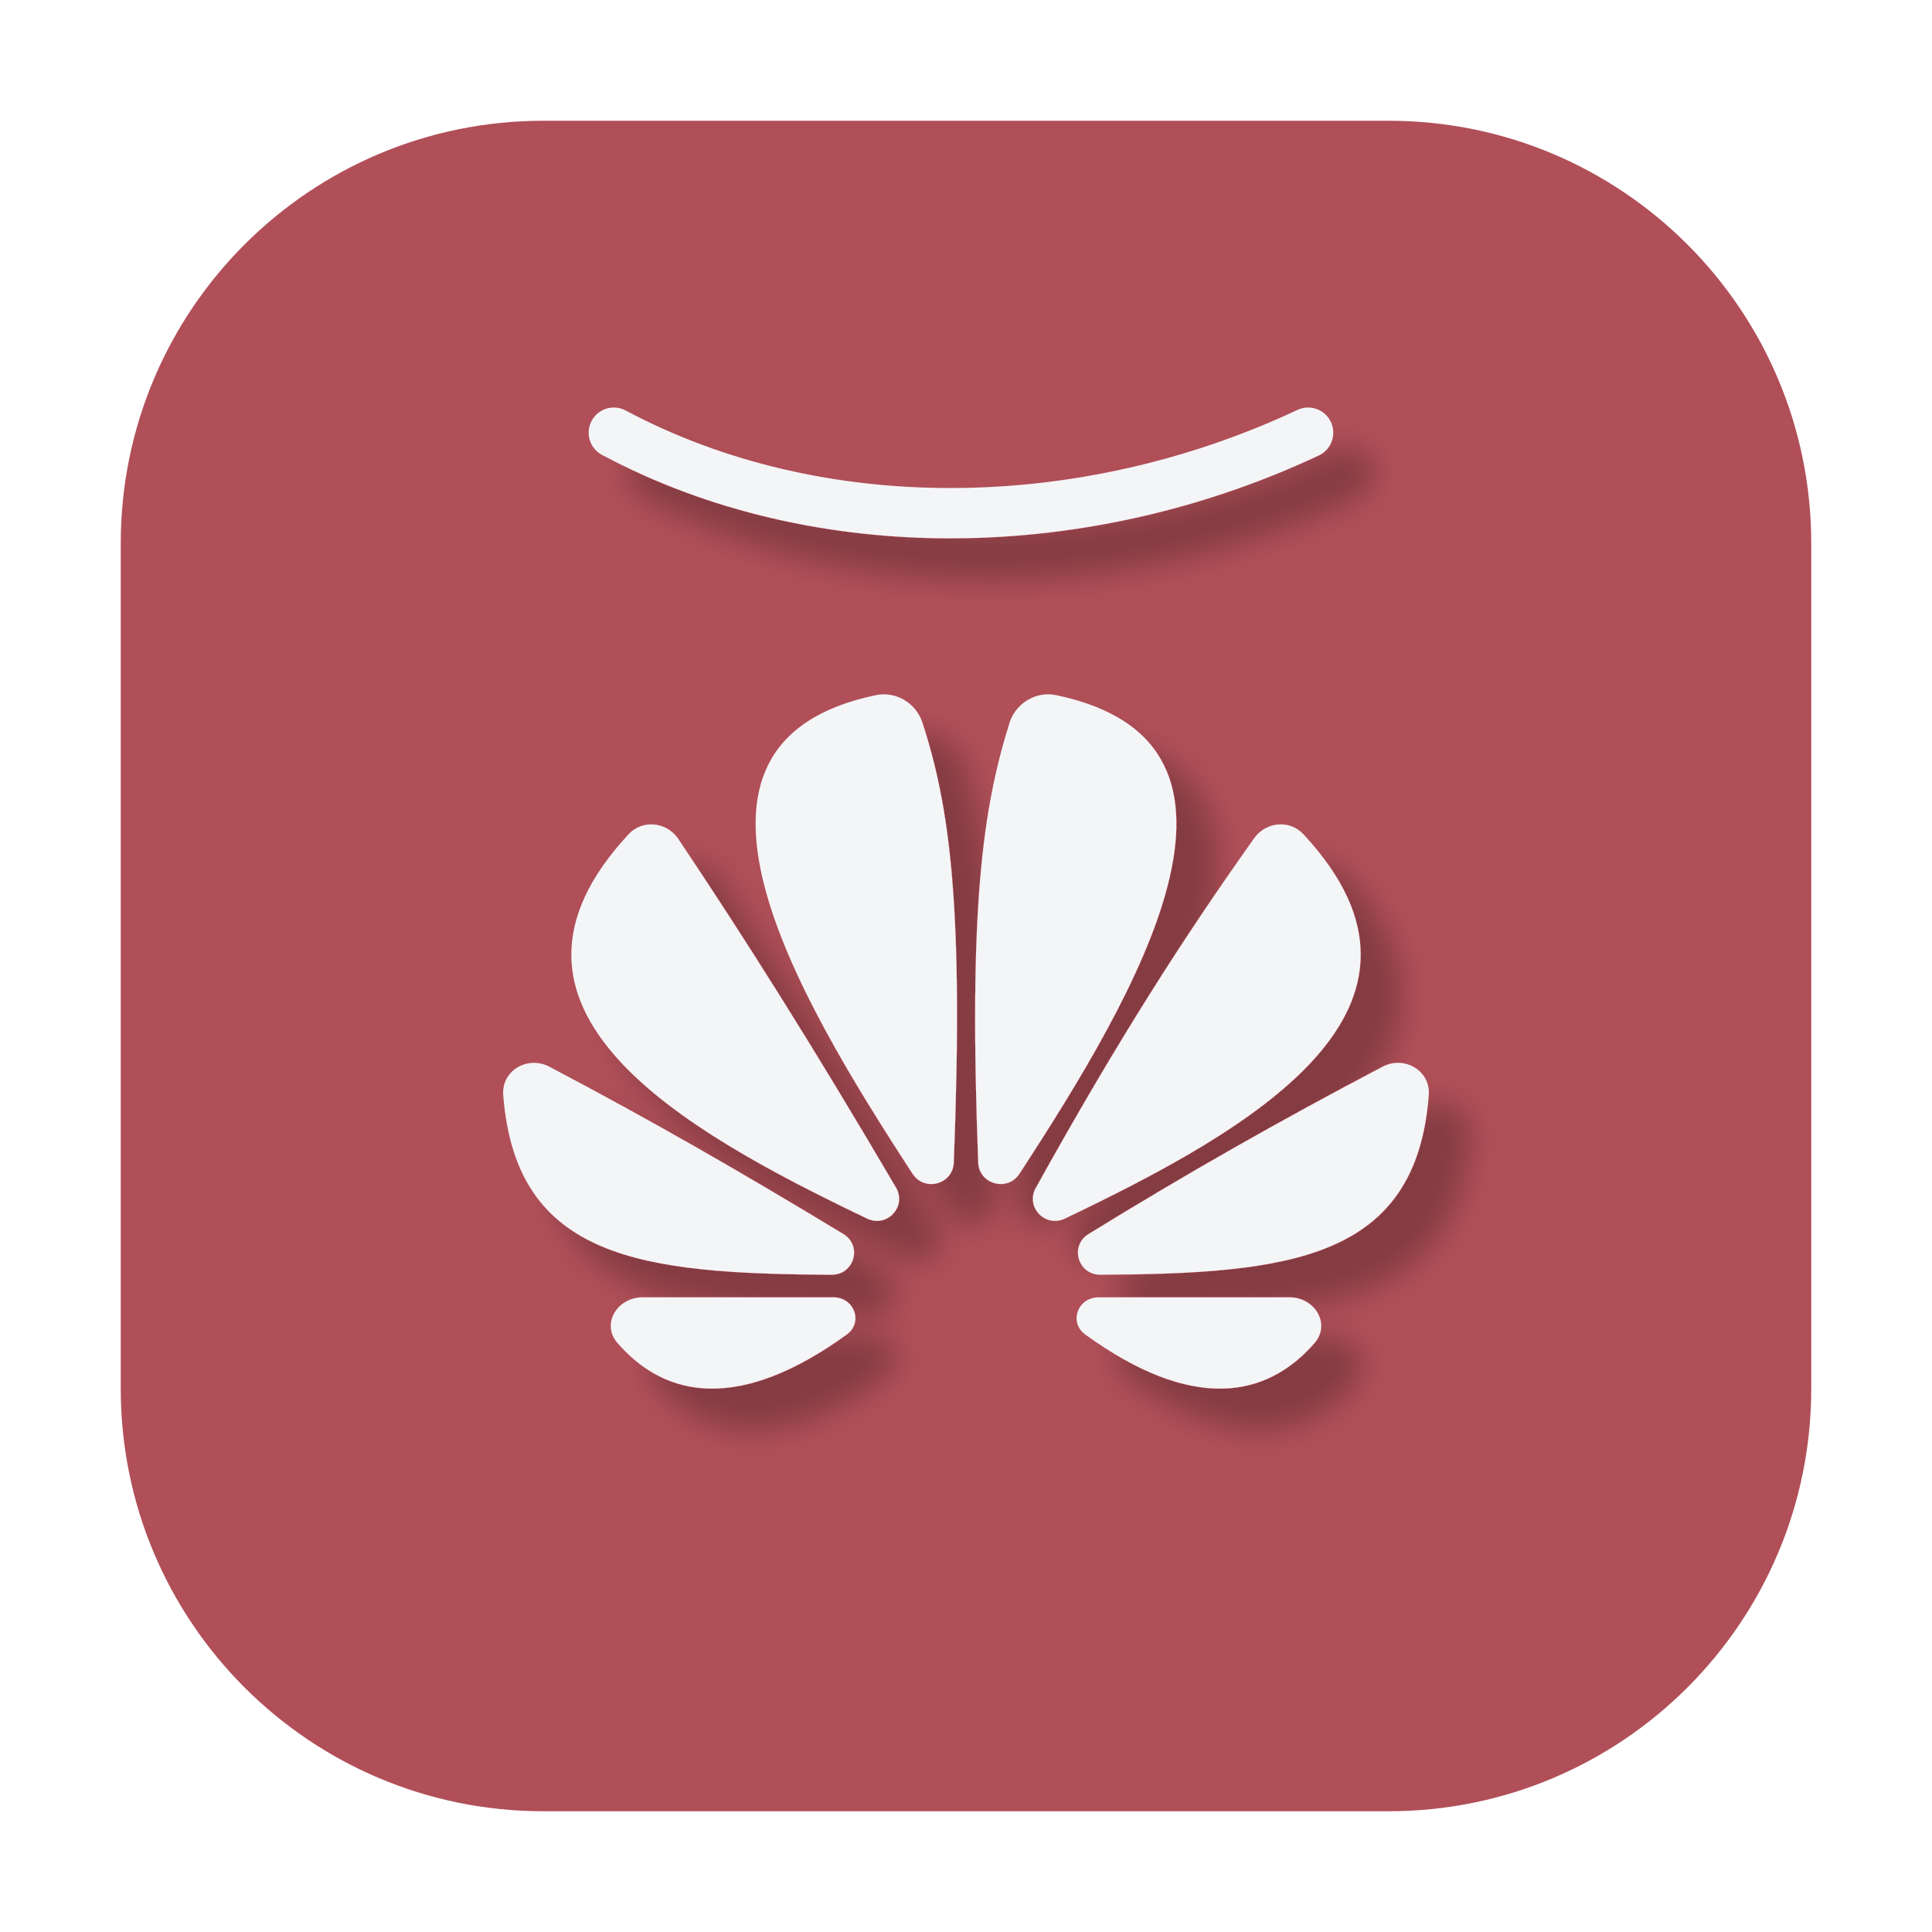
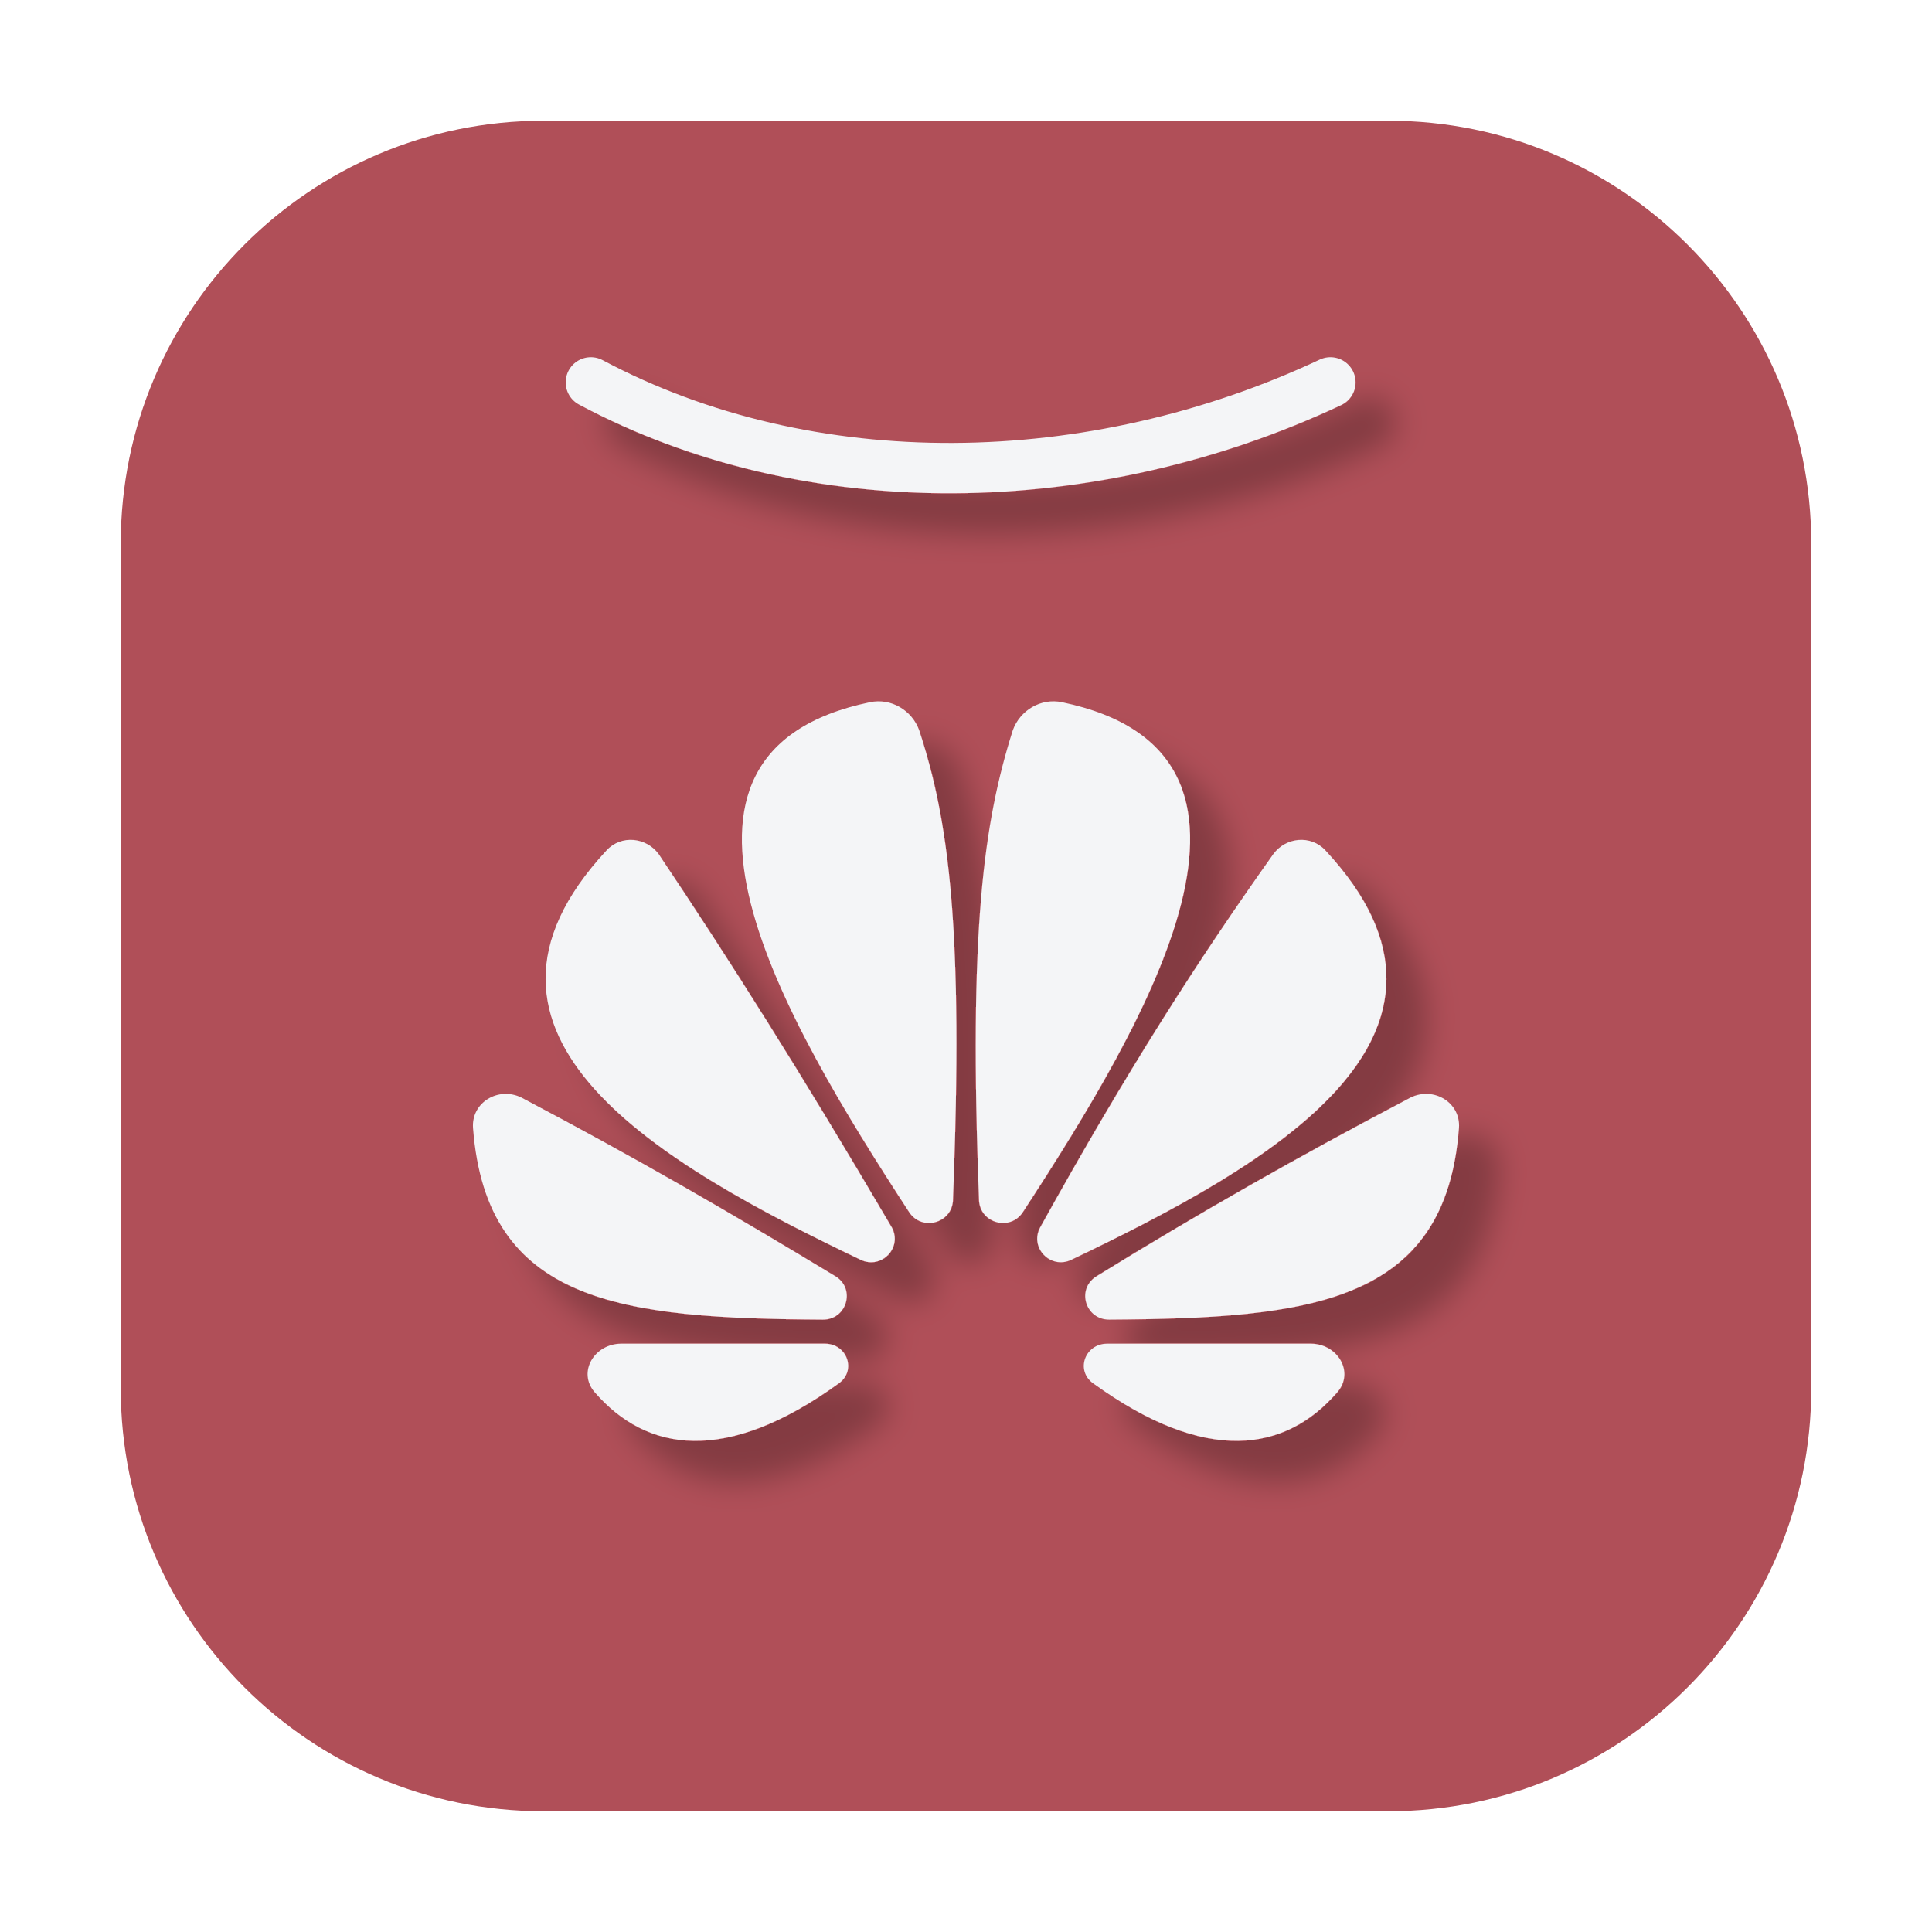
<svg xmlns="http://www.w3.org/2000/svg" width="192" height="192" viewBox="0 0 192 192" fill="none">
  <rect x="12" y="12" width="168" height="168" rx="42" fill="#B04F58" />
  <g filter="url(#filter0_d_395_74)">
-     <path d="M82.834 128.928C84.897 128.928 85.817 131.419 84.147 132.626C73.574 140.269 66.196 139.031 61.36 133.464C59.722 131.578 61.336 128.928 63.841 128.928H82.834ZM128.159 128.928C130.664 128.928 132.278 131.578 130.64 133.464C125.804 139.031 118.426 140.269 107.853 132.626C106.184 131.419 107.103 128.928 109.166 128.928H128.159ZM50.009 108.821C49.826 106.434 52.359 104.909 54.518 105.965C65.061 111.518 73.977 116.678 83.884 122.677C85.722 123.886 84.846 126.697 82.643 126.685C63.804 126.572 51.264 125.164 50.009 108.821ZM137.482 105.965C139.641 104.909 142.174 106.434 141.991 108.821C140.736 125.163 128.197 126.572 109.358 126.685C107.155 126.698 106.279 123.886 108.117 122.677C117.993 116.594 126.941 111.514 137.482 105.965ZM62.477 82.894C63.824 81.446 66.157 81.661 67.331 83.252C74.105 93.387 80.541 103.542 89.09 118.102C90.086 119.986 88.104 122.026 86.176 121.104C67.64 112.238 46.367 100.221 62.477 82.894ZM124.669 83.252C125.843 81.661 128.176 81.446 129.523 82.894C145.634 100.221 124.36 112.238 105.824 121.104C103.896 122.026 101.914 119.986 102.91 118.102C111.144 103.26 117.639 93.169 124.669 83.252ZM87.047 69.082C89.007 68.675 90.952 69.823 91.632 71.695C94.403 80.186 95.782 90.136 94.783 115.579C94.655 117.717 91.864 118.452 90.693 116.654C78.968 98.653 64.26 73.82 87.047 69.082ZM100.368 71.695C101.048 69.823 102.994 68.675 104.953 69.082C127.74 73.819 113.032 98.653 101.307 116.654C100.136 118.452 97.345 117.717 97.217 115.579C96.249 90.363 97.628 80.338 100.368 71.695Z" fill="#F4F5F7" />
+     <path d="M81.975 133.532C84.173 133.532 85.152 136.185 83.374 137.471C72.111 145.613 64.252 144.294 59.101 138.364C57.356 136.355 59.075 133.533 61.744 133.532H81.975ZM130.256 133.532C132.925 133.532 134.644 136.355 132.899 138.364C127.748 144.294 119.889 145.613 108.626 137.471C106.848 136.185 107.827 133.532 110.025 133.532H130.256ZM47.01 112.114C46.815 109.571 49.513 107.947 51.813 109.072C63.043 114.987 72.54 120.484 83.093 126.873C85.051 128.161 84.118 131.156 81.772 131.142C61.704 131.023 48.346 129.522 47.01 112.114ZM140.187 109.072C142.487 107.947 145.185 109.571 144.99 112.114C143.654 129.522 130.297 131.023 110.23 131.142C107.882 131.156 106.949 128.161 108.908 126.873C119.427 120.393 128.959 114.982 140.187 109.072ZM60.291 84.496C61.726 82.953 64.211 83.183 65.461 84.878C72.677 95.673 79.533 106.491 88.639 122C89.7 124.007 87.589 126.18 85.535 125.198C65.79 115.754 43.13 102.953 60.291 84.496ZM126.539 84.878C127.789 83.183 130.274 82.953 131.709 84.496C148.87 102.953 126.21 115.754 106.465 125.198C104.411 126.18 102.3 124.007 103.361 122C112.132 106.19 119.05 95.442 126.539 84.878ZM86.463 69.783C88.55 69.349 90.622 70.572 91.348 72.567C94.298 81.612 95.767 92.21 94.703 119.312C94.567 121.59 91.594 122.373 90.347 120.458C77.857 101.283 62.19 74.83 86.463 69.783ZM100.652 72.567C101.378 70.572 103.45 69.349 105.537 69.783C129.81 74.83 114.143 101.283 101.653 120.458C100.406 122.372 97.433 121.59 97.297 119.312C96.266 92.452 97.734 81.773 100.652 72.567Z" fill="#F4F5F7" />
  </g>
  <g filter="url(#filter1_d_395_74)">
-     <path d="M61 43C81.428 53.883 107.757 53.448 130 43" stroke="#F4F5F7" stroke-width="5" stroke-linecap="round" />
+     <path d="M58.717 38C80.477 49.593 108.523 49.129 132.217 38" stroke="#F4F5F7" stroke-width="5" stroke-linecap="round" />
  </g>
  <defs>
-     <filter id="filter0_d_395_74" x="50" y="69" width="99" height="76" filterUnits="userSpaceOnUse" color-interpolation-filters="sRGB">
+     <filter id="filter0_d_395_74" x="47" y="69.696" width="105" height="80.5" filterUnits="userSpaceOnUse" color-interpolation-filters="sRGB">
      <feFlood flood-opacity="0" result="BackgroundImageFix" />
      <feColorMatrix in="SourceAlpha" type="matrix" values="0 0 0 0 0 0 0 0 0 0 0 0 0 0 0 0 0 0 127 0" result="hardAlpha" />
      <feOffset dx="4" dy="4" />
      <feGaussianBlur stdDeviation="1.5" />
      <feComposite in2="hardAlpha" operator="out" />
      <feColorMatrix type="matrix" values="0 0 0 0 0 0 0 0 0 0 0 0 0 0 0 0 0 0 0.25 0" />
      <feBlend mode="normal" in2="BackgroundImageFix" result="effect1_dropShadow_395_74" />
      <feBlend mode="normal" in="SourceGraphic" in2="effect1_dropShadow_395_74" result="shape" />
    </filter>
-     <filter id="filter1_d_395_74" x="58.5" y="40.499" width="81" height="20" filterUnits="userSpaceOnUse" color-interpolation-filters="sRGB">
+     <filter id="filter1_d_395_74" x="56.217" y="35.499" width="85.5" height="20.523" filterUnits="userSpaceOnUse" color-interpolation-filters="sRGB">
      <feFlood flood-opacity="0" result="BackgroundImageFix" />
      <feColorMatrix in="SourceAlpha" type="matrix" values="0 0 0 0 0 0 0 0 0 0 0 0 0 0 0 0 0 0 127 0" result="hardAlpha" />
      <feOffset dx="4" dy="4" />
      <feGaussianBlur stdDeviation="1.5" />
      <feComposite in2="hardAlpha" operator="out" />
      <feColorMatrix type="matrix" values="0 0 0 0 0 0 0 0 0 0 0 0 0 0 0 0 0 0 0.25 0" />
      <feBlend mode="normal" in2="BackgroundImageFix" result="effect1_dropShadow_395_74" />
      <feBlend mode="normal" in="SourceGraphic" in2="effect1_dropShadow_395_74" result="shape" />
    </filter>
  </defs>
</svg>
